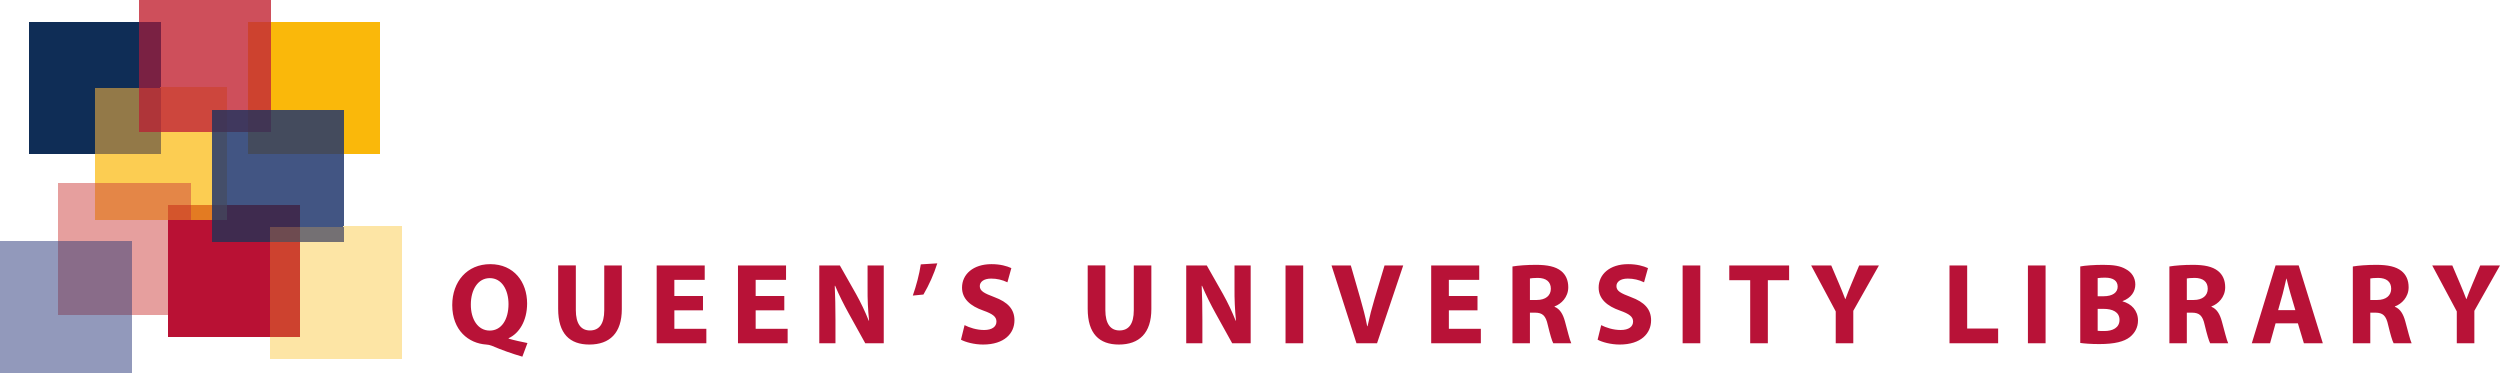
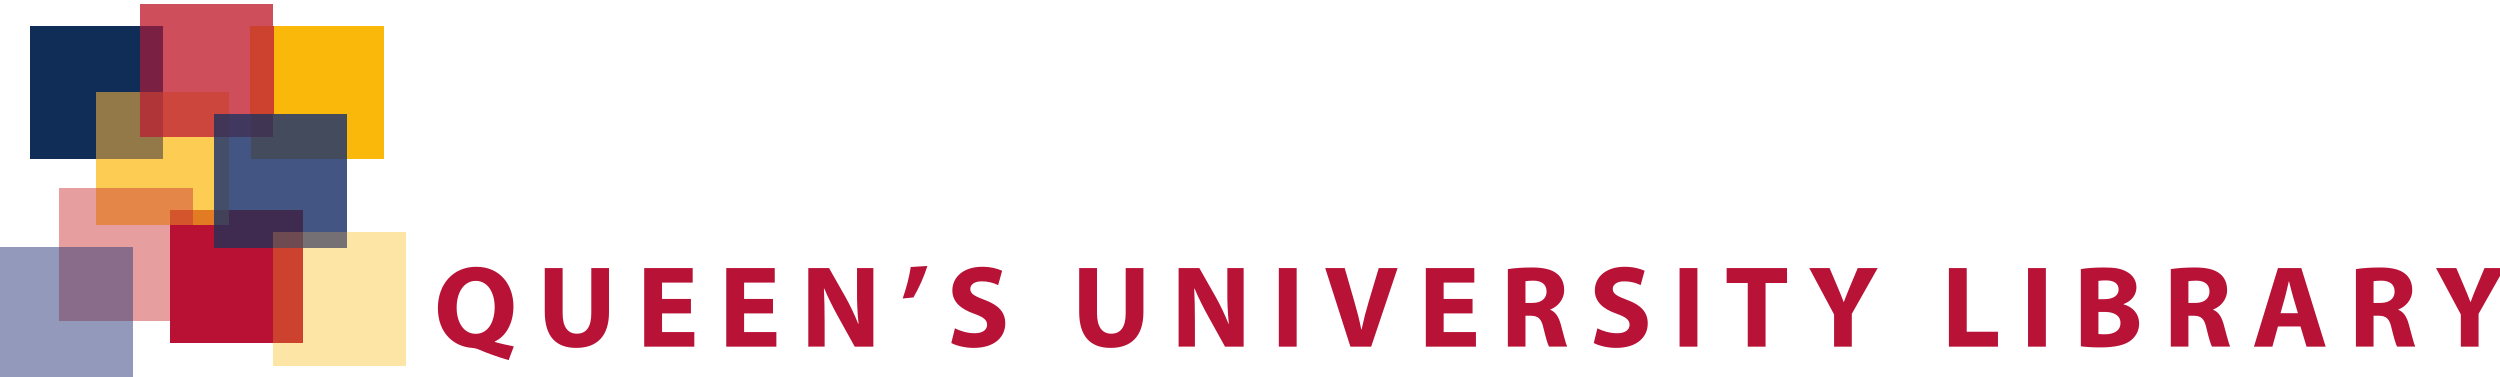
- <svg xmlns="http://www.w3.org/2000/svg" width="465.335" height="69.449" viewBox="0 0 123.12 18.375">
+ <svg xmlns="http://www.w3.org/2000/svg" width="465" height="70" viewBox="0 0 122 18">
  <g shape-rendering="crispEdges">
    <path d="M12.234 7.568v-6.49h6.501V7.58h-6.5v-.006z" fill="#fab80a" />
    <path d="M8.276 16.564v-6.49h6.5v6.502h-6.5v-.006z" fill="#b91134" />
    <path d="M1.44 7.568v-6.49h6.5V7.58h-6.5v-.006z" fill="#0f2d56" />
    <path d="M9.375 10.087V9.02H4.678V7.556h3.238v-1.08h2.544V10.1H9.375v-.006z" fill="#fccd52" />
    <path d="M9.375 10.806v-.731h1.085v.743H9.375v-.006z" fill="#e37b22" />
    <path d="M4.678 7.568v-3.25h2.183v2.158h1.08V7.58H4.677v-.006z" fill="#937948" />
    <path d="M11.155 5.409V4.342H7.916v-3.24H6.837V0h6.5v1.103h-1.079V5.42h-1.103v-.006z" fill="#ce4f5b" />
    <path d="M12.222 5.42V1.068h1.128v4.366h-1.128v-.006z" fill="#cd422f" />
    <path d="M6.837 4.33V1.079H7.94v3.263H6.837v-.006z" fill="#7a2143" />
    <path d="M7.904 6.5V4.306h3.287v1.127h-.72v1.08H7.905v-.007z" fill="#cd463d" />
    <path d="M6.837 6.488v-2.17H7.94V6.5H6.837v-.006z" fill="#af3539" />
    <path d="M14.753 11.167v-1.068h-3.598V6.476h1.103v1.08h4.679v3.623h-2.184v-.006z" fill="#425583" />
    <path d="M12.234 7.568V6.476h1.08v-1.08h3.623V7.58h-4.703v-.006z" fill="#444b5d" />
    <path d="M10.436 11.886v-1.092h.719v-.72h3.622v1.105h-1.44v.719h-2.901v-.006z" fill="#3f2b4f" />
    <path d="M10.436 10.087v-3.61h.743v3.622h-.743v-.006z" fill="#444e69" />
    <path d="M10.436 10.806v-.731h.743v.743h-.743v-.006z" fill="#434059" />
    <path d="M11.155 5.397h1.103V6.5h-1.103z" fill="#40385e" />
    <path d="M12.234 5.397h1.104V6.5h-1.104z" fill="#413554" />
    <path d="M10.436 5.397h.743V6.5h-.743z" fill="#413657" />
    <path d="M13.314 17.644v-1.092h1.439v-4.678h2.16v-.72h2.901v6.502h-6.5v-.006z" fill="#fde5a5" />
    <path d="M13.314 16.564v-4.69h1.463v4.702h-1.463v-.006z" fill="#cd422f" />
    <path d="M14.753 11.886v-.731h2.184v.743h-2.184v-.006z" fill="#747073" />
    <path d="M13.314 11.886v-.731h1.463v.743h-1.463v-.006z" fill="#6e4b50" />
    <path d="M6.477 15.485v-3.587H2.879V8.996h1.823v1.798H8.3v4.703H6.477v-.006z" fill="#e69f9e" />
    <path d="M8.276 15.485v-4.69H9.4v4.702H8.276v-.006z" fill="#b91134" />
    <path d="M4.678 10.806v-1.81h4.72v1.103H8.3v.72H4.678v-.007z" fill="#e48647" />
    <path d="M8.276 10.806v-.731H9.4v.743H8.276v-.006z" fill="#d4552c" />
    <path d="M0 18.363v-6.49h2.903v3.6H6.5v2.902H0v-.006z" fill="#9299bb" />
    <path d="M2.879 15.485v-3.611H6.5v3.623H2.879v-.006z" fill="#896c89" />
  </g>
  <g>
-     <path clip-path="url(#b)" d="M-250.178-9.108a13.271 13.271 0 0 1-1.513-.54.85.85 0 0 0-.267-.057c-.865-.057-1.673-.694-1.673-1.945 0-1.15.728-2.014 1.872-2.014 1.172 0 1.815.887 1.815 1.934 0 .87-.404 1.485-.91 1.712v.023c.295.086.625.154.927.216zm-1.604-1.285c.58 0 .922-.552.922-1.303 0-.7-.33-1.28-.922-1.28-.591 0-.933.58-.933 1.297-.005.728.347 1.286.928 1.286zm4.238-3.208v2.207c0 .66.25.995.694.995.455 0 .705-.318.705-.995v-2.207h.865v2.15c0 1.183-.597 1.746-1.599 1.746-.967 0-1.536-.534-1.536-1.757v-2.14zm6.262 2.212h-1.41v.91h1.575v.712h-2.446v-3.834h2.366v.71h-1.496v.797h1.411zm4.004 0h-1.41v.91h1.575v.712h-2.446v-3.834h2.367v.71h-1.496v.797h1.41zm1.723 1.622v-3.834h1.013l.796 1.405a11.133 11.133 0 0 1 .626 1.314h.017a14.26 14.26 0 0 1-.074-1.604v-1.115h.797v3.834h-.91l-.82-1.48c-.227-.409-.477-.904-.665-1.353l-.018.005c.023.506.035 1.047.035 1.672v1.155zm5.812-3.937a7.63 7.63 0 0 1-.682 1.536l-.524.051c.171-.489.319-1.035.393-1.536zm1.343 3.043c.233.12.591.24.961.24.398 0 .609-.166.609-.416 0-.239-.182-.375-.643-.54-.637-.222-1.052-.575-1.052-1.132 0-.654.546-1.155 1.45-1.155.432 0 .751.091.979.194l-.194.7a1.82 1.82 0 0 0-.802-.183c-.375 0-.558.17-.558.37 0 .244.217.353.711.54.678.25.996.603.996 1.144 0 .642-.495 1.194-1.547 1.194-.438 0-.87-.12-1.087-.239zm6.934-2.94v2.207c0 .66.25.995.694.995.456 0 .706-.318.706-.995v-2.207h.865v2.15c0 1.183-.598 1.746-1.599 1.746-.967 0-1.536-.534-1.536-1.757v-2.14zm3.982 3.834v-3.834h1.012l.797 1.405a11.133 11.133 0 0 1 .625 1.314h.017a14.262 14.262 0 0 1-.073-1.604v-1.115h.796v3.834h-.91l-.82-1.48c-.227-.409-.477-.904-.665-1.353l-.017.005c.023.506.034 1.047.034 1.672v1.155zm4.891-3.834h.87v3.834h-.87zm3.493 3.834l-1.229-3.834h.95l.467 1.62c.13.456.25.894.34 1.372h.018a16.777 16.777 0 0 1 .347-1.354l.49-1.638h.92l-1.29 3.834zm5.961-1.622h-1.41v.91h1.575v.712h-2.446v-3.834h2.366v.71h-1.496v.797h1.411zm1.723-2.161c.279-.046.694-.08 1.155-.08.568 0 .967.085 1.24.302.227.182.352.45.352.802 0 .49-.347.825-.676.944v.017c.267.108.415.364.512.717.119.432.238.933.312 1.08h-.887c-.063-.113-.154-.42-.268-.893-.102-.478-.267-.608-.62-.614h-.261v1.507h-.86v-3.782zm.859 1.65h.34c.433 0 .69-.217.69-.552 0-.353-.24-.53-.638-.535-.21 0-.33.017-.392.028zm3.51 1.24c.233.12.59.239.96.239.399 0 .61-.166.61-.416 0-.239-.183-.375-.644-.54-.637-.222-1.052-.575-1.052-1.132 0-.654.546-1.155 1.45-1.155.433 0 .752.091.98.194l-.194.7a1.82 1.82 0 0 0-.802-.183c-.375 0-.558.17-.558.37 0 .244.216.353.711.54.677.25.996.603.996 1.144 0 .642-.495 1.194-1.547 1.194-.439 0-.87-.12-1.087-.239zm4.01-2.941h.87v3.834h-.87zm3.327.728h-1.03v-.728h2.947v.728h-1.047v3.106h-.87zm4.213 3.106v-1.57l-1.211-2.264h.99l.392.921c.12.279.2.484.296.734h.011c.086-.239.177-.46.29-.734l.387-.921h.973l-1.263 2.235v1.599zm5.603-3.834h.87v3.106h1.525v.728h-2.395zm3.862 0h.87v3.834h-.87zm2.577.05c.227-.045.688-.079 1.12-.079.53 0 .854.051 1.132.216.268.143.46.404.46.751 0 .342-.198.66-.63.82v.01c.438.12.762.45.762.945 0 .347-.16.62-.398.813-.28.223-.746.347-1.508.347-.427 0-.745-.028-.938-.056zm.858 1.468h.285c.455 0 .7-.187.7-.472 0-.29-.222-.444-.615-.444a2.36 2.36 0 0 0-.37.023v.893zm0 1.701c.086.011.188.011.336.011.392 0 .74-.153.74-.551 0-.387-.348-.54-.78-.54h-.296zm3.533-3.168c.278-.046.694-.08 1.154-.08.569 0 .967.085 1.24.302.228.182.353.45.353.802 0 .49-.347.825-.677.944v.017c.268.108.415.364.512.717.12.432.24.933.313 1.08h-.888c-.062-.113-.153-.42-.267-.893-.102-.478-.267-.608-.62-.614h-.262v1.507h-.859v-3.782zm.858 1.65h.342c.432 0 .688-.217.688-.552 0-.353-.239-.53-.637-.535-.21 0-.33.017-.393.028zm4.371 1.149l-.273.984h-.899l1.172-3.835h1.138l1.189 3.835h-.933l-.296-.984zm.973-.649l-.24-.813c-.067-.228-.136-.512-.193-.74h-.011c-.057.228-.114.518-.176.74l-.228.813zm2.832-2.15c.279-.046.694-.08 1.155-.08.568 0 .967.085 1.24.302.227.182.352.45.352.802 0 .49-.347.825-.676.944v.017c.267.108.415.364.511.717.12.432.24.933.313 1.08h-.887c-.063-.113-.154-.42-.268-.893-.102-.478-.267-.608-.62-.614h-.261v1.507h-.86v-3.782zm.859 1.65h.341c.432 0 .688-.217.688-.552 0-.353-.239-.53-.637-.535-.21 0-.33.017-.392.028zm4.26 2.133v-1.57l-1.211-2.264h.99l.392.921c.12.279.199.484.296.734h.011c.085-.239.176-.46.29-.734l.387-.921h.973l-1.263 2.235v1.599z" fill="#b81237" transform="translate(275.903 26.673)" />
+     <path clip-path="url(#b)" d="M-250.178-9.108a13.271 13.271 0 0 1-1.513-.54.85.85 0 0 0-.267-.057c-.865-.057-1.673-.694-1.673-1.945 0-1.15.728-2.014 1.872-2.014 1.172 0 1.815.887 1.815 1.934 0 .87-.404 1.485-.91 1.712v.023c.295.086.625.154.927.216zm-1.604-1.285c.58 0 .922-.552.922-1.303 0-.7-.33-1.28-.922-1.28-.591 0-.933.58-.933 1.297-.005.728.347 1.286.928 1.286zm4.238-3.208v2.207c0 .66.25.995.694.995.455 0 .705-.318.705-.995v-2.207h.865v2.15c0 1.183-.597 1.746-1.599 1.746-.967 0-1.536-.534-1.536-1.757v-2.14zm6.262 2.212h-1.41v.91h1.575v.712h-2.446v-3.834h2.366v.71h-1.496v.797h1.411zm4.004 0h-1.41v.91h1.575v.712h-2.446v-3.834h2.367v.71h-1.496v.797h1.41zm1.723 1.622v-3.834h1.013l.796 1.405a11.133 11.133 0 0 1 .626 1.314h.017a14.26 14.26 0 0 1-.074-1.604v-1.115h.797v3.834h-.91l-.82-1.48c-.227-.409-.477-.904-.665-1.353l-.018.005c.023.506.035 1.047.035 1.672v1.155zm5.812-3.937a7.63 7.63 0 0 1-.682 1.536l-.524.051c.171-.489.319-1.035.393-1.536zm1.343 3.043c.233.12.591.24.961.24.398 0 .609-.166.609-.416 0-.239-.182-.375-.643-.54-.637-.222-1.052-.575-1.052-1.132 0-.654.546-1.155 1.45-1.155.432 0 .751.091.979.194l-.194.7a1.82 1.82 0 0 0-.802-.183c-.375 0-.558.17-.558.37 0 .244.217.353.711.54.678.25.996.603.996 1.144 0 .642-.495 1.194-1.547 1.194-.438 0-.87-.12-1.087-.239zm6.934-2.94v2.207c0 .66.25.995.694.995.456 0 .706-.318.706-.995v-2.207h.865v2.15c0 1.183-.598 1.746-1.599 1.746-.967 0-1.536-.534-1.536-1.757v-2.14zm3.982 3.834v-3.834h1.012l.797 1.405a11.133 11.133 0 0 1 .625 1.314h.017a14.262 14.262 0 0 1-.073-1.604v-1.115h.796v3.834h-.91l-.82-1.48c-.227-.409-.477-.904-.665-1.353l-.017.005c.023.506.034 1.047.034 1.672v1.155zm4.891-3.834h.87v3.834h-.87zm3.493 3.834l-1.229-3.834h.95l.467 1.62c.13.456.25.894.34 1.372h.018a16.777 16.777 0 0 1 .347-1.354l.49-1.638h.92l-1.29 3.834zm5.961-1.622h-1.41v.91h1.575v.712h-2.446v-3.834h2.366v.71h-1.496v.797h1.411zm1.723-2.161c.279-.046.694-.08 1.155-.08.568 0 .967.085 1.24.302.227.182.352.45.352.802 0 .49-.347.825-.676.944v.017c.267.108.415.364.512.717.119.432.238.933.312 1.08h-.887c-.063-.113-.154-.42-.268-.893-.102-.478-.267-.608-.62-.614h-.261v1.507h-.86v-3.782zm.859 1.65h.34c.433 0 .69-.217.69-.552 0-.353-.24-.53-.638-.535-.21 0-.33.017-.392.028zm3.51 1.24c.233.12.59.239.96.239.399 0 .61-.166.61-.416 0-.239-.183-.375-.644-.54-.637-.222-1.052-.575-1.052-1.132 0-.654.546-1.155 1.45-1.155.433 0 .752.091.98.194l-.194.7a1.82 1.82 0 0 0-.802-.183c-.375 0-.558.17-.558.37 0 .244.216.353.711.54.677.25.996.603.996 1.144 0 .642-.495 1.194-1.547 1.194-.439 0-.87-.12-1.087-.239zm4.01-2.941h.87v3.834h-.87zm3.327.728h-1.03v-.728h2.947v.728h-1.047v3.106h-.87zm4.213 3.106v-1.57l-1.211-2.264h.99l.392.921c.12.279.2.484.296.734h.011c.086-.239.177-.46.29-.734l.387-.921h.973l-1.263 2.235v1.599zm5.603-3.834h.87v3.106h1.525v.728h-2.395zm3.862 0h.87v3.834h-.87zm2.577.05c.227-.045.688-.079 1.12-.079.53 0 .854.051 1.132.216.268.143.46.404.46.751 0 .342-.198.66-.63.82v.01c.438.12.762.45.762.945 0 .347-.16.62-.398.813-.28.223-.746.347-1.508.347-.427 0-.745-.028-.938-.056zm.858 1.468h.285c.455 0 .7-.187.7-.472 0-.29-.222-.444-.615-.444a2.36 2.36 0 0 0-.37.023v.893zm0 1.701c.086.011.188.011.336.011.392 0 .74-.153.74-.551 0-.387-.348-.54-.78-.54h-.296zm3.533-3.168c.278-.046.694-.08 1.154-.08.569 0 .967.085 1.24.302.228.182.353.45.353.802 0 .49-.347.825-.677.944v.017c.268.108.415.364.512.717.12.432.24.933.313 1.08h-.888c-.062-.113-.153-.42-.267-.893-.102-.478-.267-.608-.62-.614h-.262v1.507h-.859v-3.782zm.858 1.65h.342c.432 0 .688-.217.688-.552 0-.353-.239-.53-.637-.535-.21 0-.33.017-.393.028zm4.371 1.149l-.273.984h-.899l1.172-3.835h1.138l1.189 3.835h-.933l-.296-.984zm.973-.649l-.24-.813c-.067-.228-.136-.512-.193-.74h-.011c-.057.228-.114.518-.176.74l-.228.813zm2.832-2.15c.279-.046.694-.08 1.155-.08.568 0 .967.085 1.24.302.227.182.352.45.352.802 0 .49-.347.825-.676.944v.017c.267.108.415.364.511.717.12.432.24.933.313 1.08h-.887c-.063-.113-.154-.42-.268-.893-.102-.478-.267-.608-.62-.614h-.261v1.507h-.86v-3.782zm.859 1.65h.341c.432 0 .688-.217.688-.552 0-.353-.239-.53-.637-.535-.21 0-.33.017-.392.028zm4.26 2.133v-1.57l-1.211-2.264h.99l.392.921c.12.279.199.484.296.734h.011c.085-.239.176-.46.29-.734l.387-.921h.973l-1.263 2.235v1.599z" fill="#b81237" transform="translate(275 26.5)" />
  </g>
</svg>
